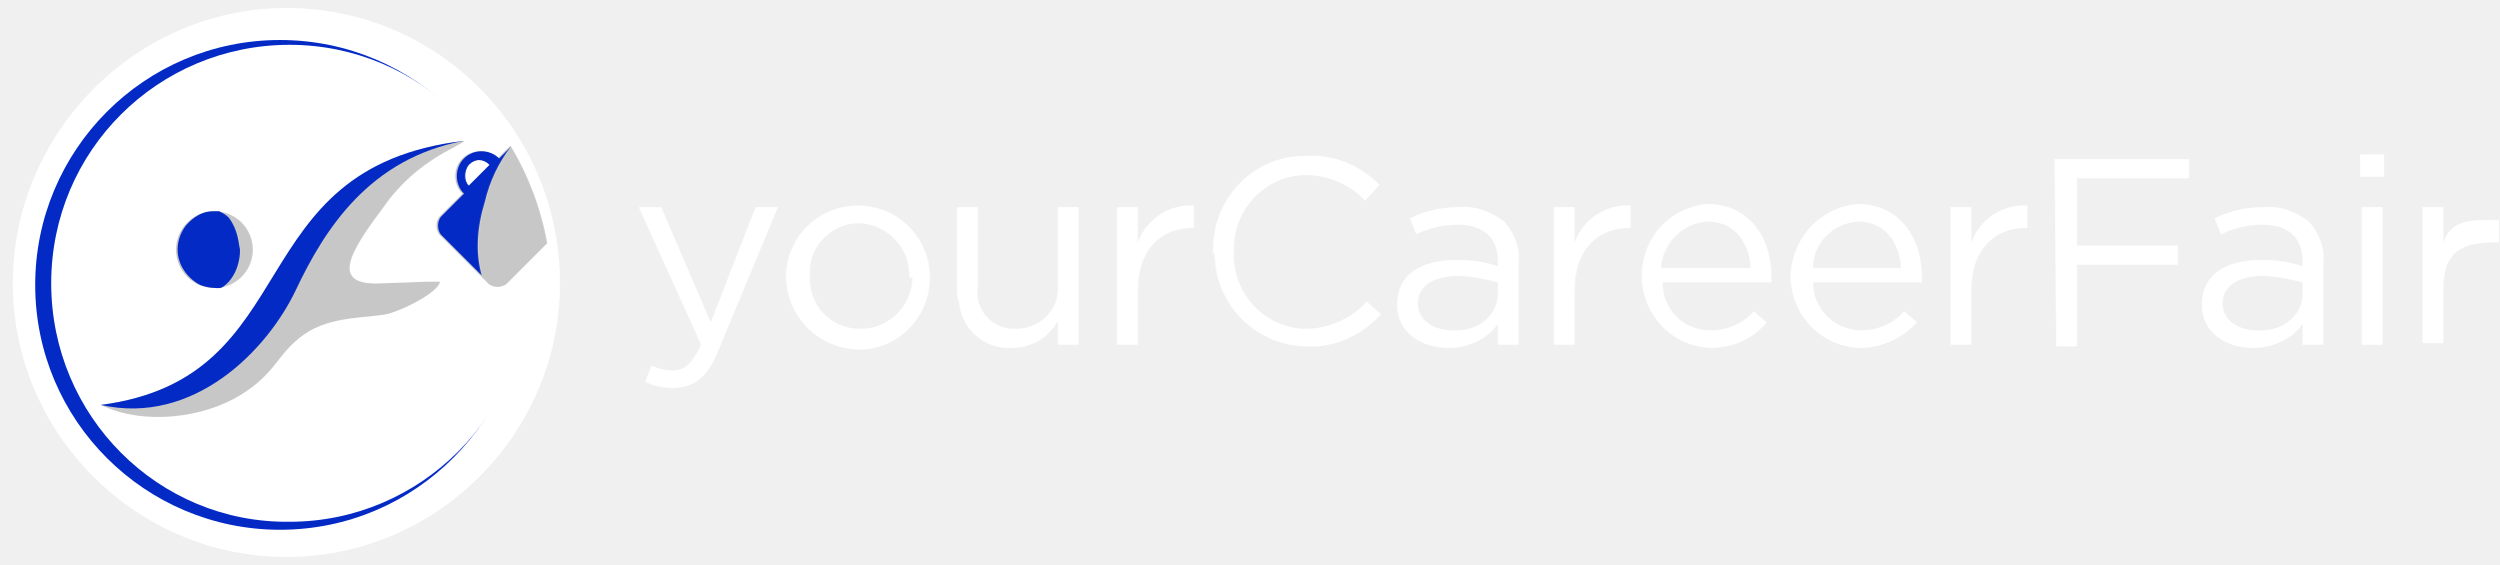
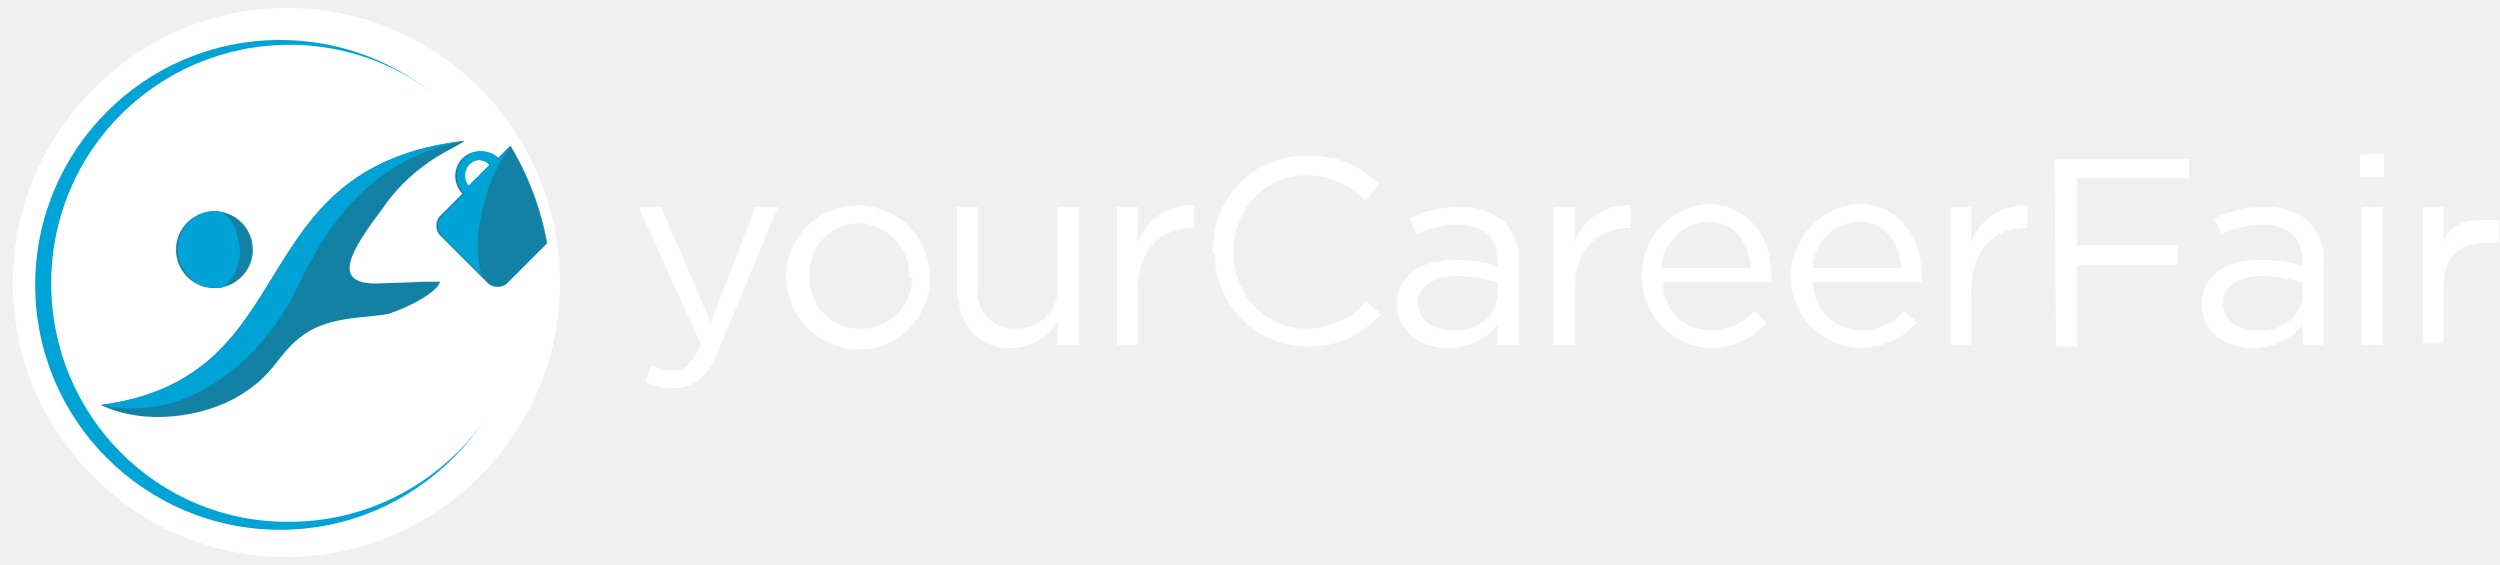
<svg xmlns="http://www.w3.org/2000/svg" xmlns:xlink="http://www.w3.org/1999/xlink" version="1.1" id="Layer_1" x="0px" y="0px" viewBox="0 0 156.2 35.3" style="enable-background:new 0 0 156.2 35.3;" xml:space="preserve">
  <style type="text/css">
	.st0{clip-path:url(#SVGID_2_);}
	.st1{fill:#FFFFFF;}
	.st2{clip-path:url(#SVGID_4_);}
	.st3{clip-path:url(#SVGID_6_);fill:#FFFFFF;}
- 	.st4{clip-path:url(#SVGID_8_);fill:#032AC5;}
+ 	.st4{clip-path:url(#SVGID_8_);fill:#00A3D5;}
	.st5{clip-path:url(#SVGID_10_);fill:#FFFFFF;}
- 	.st6{clip-path:url(#SVGID_12_);fill:#C7C7C7;}
- 	.st7{clip-path:url(#SVGID_14_);fill:#032AC5;}
- 	.st8{clip-path:url(#SVGID_16_);fill:#C7C7C7;}
- 	.st9{clip-path:url(#SVGID_18_);fill:#032AC5;}
- 	.st10{fill:#C7C7C7;}
- 	.st11{fill:#032AC5;}
+ 	.st6{clip-path:url(#SVGID_12_);fill:#1381A3;}
+ 	.st7{clip-path:url(#SVGID_14_);fill:#00A3D5;}
+ 	.st8{clip-path:url(#SVGID_16_);fill:#1381A3;}
+ 	.st9{clip-path:url(#SVGID_18_);fill:#00A3D5;}
+ 	.st10{fill:#1381A3;}
+ 	.st11{fill:#00A3D5;}
</style>
  <g>
    <g>
      <g>
-         <defs>
-           <rect id="SVGID_1_" y="-0.1" width="156.2" height="35.3" />
-         </defs>
-         <clipPath id="SVGID_2_">
-           <use xlink:href="#SVGID_1_" style="overflow:visible;" />
-         </clipPath>
-         <g transform="translate(0)" class="st0">
-           <g transform="translate(39.924 11.741)">
-             <path class="st1" d="M0.4,12.1l0.4-1c0.4,0.2,0.9,0.3,1.3,0.3c0.8,0,1.2-0.4,1.8-1.6L0,1.2h1.4l3.1,7.2l2.8-7.2h1.4L5,10.1       c-0.7,1.8-1.6,2.4-2.9,2.4C1.6,12.5,0.9,12.4,0.4,12.1z" />
-             <path class="st1" d="M9.2,5.6L9.2,5.6c0-2.5,2-4.5,4.5-4.5s4.5,2,4.5,4.5l0,0c0,2.5-2,4.5-4.4,4.5c0,0,0,0-0.1,0       C11.2,10,9.3,8.1,9.2,5.6L9.2,5.6z M16.9,5.6L16.9,5.6c0.1-1.8-1.3-3.3-3.1-3.4l0,0c-1.7,0-3.2,1.4-3.1,3.2v0.1l0,0       c-0.1,1.8,1.3,3.3,3.1,3.3c0,0,0,0,0.1,0c1.7,0,3.2-1.4,3.2-3.2C16.9,5.6,16.9,5.6,16.9,5.6L16.9,5.6z" />
-             <path class="st1" d="M19.9,6.5V1.2h1.3v5c-0.2,1.3,0.7,2.4,2,2.6c0.1,0,0.3,0,0.4,0c1.4,0,2.6-1.1,2.6-2.5c0-0.1,0-0.1,0-0.2       V1.2h1.3v8.6h-1.3V8.3c-0.6,1.1-1.7,1.7-2.9,1.7c-1.7,0.1-3.2-1.2-3.3-3C19.9,6.9,19.9,6.7,19.9,6.5z" />
-             <path class="st1" d="M29.9,1.2h1.3v2.2C31.7,2,33.1,1,34.7,1.1v1.4h-0.1c-1.9,0-3.4,1.3-3.4,3.9v3.4h-1.3       C29.9,9.8,29.9,1.2,29.9,1.2z" />
-             <path class="st1" d="M35.9,4L35.9,4c-0.1-3.3,2.5-6,5.7-6c0.1,0,0.1,0,0.2,0c1.7-0.1,3.3,0.6,4.5,1.8l-0.9,1       c-0.9-1-2.3-1.6-3.7-1.6c-2.5,0-4.5,2.1-4.5,4.6c0,0.1,0,0.1,0,0.2l0,0c-0.1,2.5,1.8,4.7,4.4,4.8h0.1c1.4,0,2.8-0.6,3.8-1.7       l0.9,0.8c-1.2,1.3-2.9,2.1-4.6,2c-3.2,0-5.8-2.6-5.8-5.8C35.9,4.2,35.9,4.1,35.9,4z" />
-             <path class="st1" d="M47.4,7.3L47.4,7.3c0-1.9,1.5-2.8,3.7-2.8c0.9,0,1.8,0.1,2.6,0.4V4.6c0-1.5-0.9-2.3-2.5-2.3       c-0.9,0-1.8,0.2-2.6,0.6l-0.4-1c1-0.5,2-0.7,3.1-0.7c1-0.1,2,0.3,2.8,0.9c0.6,0.7,1,1.6,0.9,2.5v5.2h-1.3V8.5       c-0.7,1-1.9,1.5-3.1,1.5C49,10,47.4,9.1,47.4,7.3z M53.7,6.6V5.9c-0.8-0.2-1.7-0.4-2.5-0.4c-1.6,0-2.5,0.7-2.5,1.7l0,0       c0,1.1,1,1.7,2.2,1.7C52.4,9,53.7,8,53.7,6.6L53.7,6.6z" />
-             <path class="st1" d="M57.2,1.2h1.3v2.2C59,2,60.4,1,62,1.1v1.4h-0.1c-1.9,0-3.4,1.3-3.4,3.9v3.4h-1.3V1.2z" />
-             <path class="st1" d="M67,8.9c1,0,2-0.4,2.7-1.2l0.8,0.7C69.6,9.5,68.3,10,67,10c-2.5-0.1-4.4-2.2-4.3-4.7       C62.8,3,64.5,1.2,66.8,1c2.5,0,4,2,4,4.5c0,0.1,0,0.2,0,0.4H64C64,7.6,65.3,8.9,67,8.9z M69.5,5c-0.1-1.6-1-2.9-2.7-2.9       C65.2,2.2,64,3.5,63.9,5H69.5z" />
-             <path class="st1" d="M76.4,8.9c1,0,2-0.4,2.7-1.2l0.8,0.7c-0.9,1-2.2,1.6-3.6,1.6c-2.5-0.1-4.4-2.2-4.3-4.7       C72.2,3,73.9,1.2,76.2,1c2.5,0,4,2,4,4.5c0,0.1,0,0.2,0,0.4h-6.8C73.4,7.6,74.8,8.9,76.4,8.9z M78.9,5c-0.1-1.6-1-2.9-2.7-2.9       c-1.5,0.1-2.8,1.3-2.8,2.9H78.9z" />
-             <path class="st1" d="M82,1.2h1.3v2.2C83.8,2,85.2,1,86.8,1.1v1.4h-0.1c-1.9,0-3.4,1.3-3.4,3.9v3.4H82V1.2z" />
-             <path class="st1" d="M88.5-1.8h8.4v1.2h-7v4.2h6.3v1.2h-6.3v5.1h-1.3L88.5-1.8L88.5-1.8z" />
-             <path class="st1" d="M97.7,7.3L97.7,7.3c0-1.9,1.5-2.8,3.7-2.8c0.9,0,1.8,0.1,2.6,0.4V4.6c0-1.5-0.9-2.3-2.5-2.3       c-0.9,0-1.8,0.2-2.6,0.6l-0.4-1c1-0.5,2-0.7,3.1-0.7c1-0.1,2,0.3,2.8,0.9c0.6,0.7,1,1.6,0.9,2.5v5.2H104V8.5       c-0.7,1-1.9,1.5-3.1,1.5C99.3,10,97.7,9.1,97.7,7.3z M104,6.6V5.9c-0.8-0.2-1.7-0.4-2.5-0.4c-1.6,0-2.5,0.7-2.5,1.7l0,0       c0,1.1,1,1.7,2.2,1.7C102.7,9,104,8,104,6.6L104,6.6z" />
-             <path class="st1" d="M107.6-2.1h1.5v1.4h-1.5V-2.1z M107.7,1.2h1.3v8.6h-1.3V1.2z" />
-             <path class="st1" d="M111.5,1.2h1.3v2.2c0.5-1.5,1.9-1.4,3.5-1.4v1.4h-0.1c-1.9,0-3.4,0.3-3.4,2.9v3.4h-1.3V1.2z" />
+         <g>
+           <defs>
+             <rect id="SVGID_1_" y="-0.1" width="156.2" height="35.3" />
+           </defs>
+           <clipPath id="SVGID_2_">
+             <use xlink:href="#SVGID_1_" style="overflow:visible;" />
+           </clipPath>
+           <g transform="translate(0)" class="st0">
+             <g transform="translate(39.924 11.741)">
+               <path class="st1" d="M0.4,12.1l0.4-1c0.4,0.2,0.9,0.3,1.3,0.3c0.8,0,1.2-0.4,1.8-1.6L0,1.2h1.4l3.1,7.2l2.8-7.2h1.4L5,10.1        c-0.7,1.8-1.6,2.4-2.9,2.4C1.6,12.5,0.9,12.4,0.4,12.1z" />
+               <path class="st1" d="M9.2,5.6L9.2,5.6c0-2.5,2-4.5,4.5-4.5s4.5,2,4.5,4.5l0,0c0,2.5-2,4.5-4.4,4.5c0,0,0,0-0.1,0        C11.2,10,9.3,8.1,9.2,5.6L9.2,5.6z M16.9,5.6L16.9,5.6c0.1-1.8-1.3-3.3-3.1-3.4l0,0c-1.7,0-3.2,1.4-3.1,3.2v0.1l0,0        c-0.1,1.8,1.3,3.3,3.1,3.3c0,0,0,0,0.1,0c1.7,0,3.2-1.4,3.2-3.2C16.9,5.6,16.9,5.6,16.9,5.6L16.9,5.6z" />
+               <path class="st1" d="M19.9,6.5V1.2h1.3v5c-0.2,1.3,0.7,2.4,2,2.6c0.1,0,0.3,0,0.4,0c1.4,0,2.6-1.1,2.6-2.5c0-0.1,0-0.1,0-0.2        V1.2h1.3v8.6h-1.3V8.3c-0.6,1.1-1.7,1.7-2.9,1.7c-1.7,0.1-3.2-1.2-3.3-3C19.9,6.9,19.9,6.7,19.9,6.5z" />
+               <path class="st1" d="M29.9,1.2h1.3v2.2C31.7,2,33.1,1,34.7,1.1v1.4h-0.1c-1.9,0-3.4,1.3-3.4,3.9v3.4h-1.3        C29.9,9.8,29.9,1.2,29.9,1.2z" />
+               <path class="st1" d="M35.9,4L35.9,4c-0.1-3.3,2.5-6,5.7-6c0.1,0,0.1,0,0.2,0c1.7-0.1,3.3,0.6,4.5,1.8l-0.9,1        c-0.9-1-2.3-1.6-3.7-1.6c-2.5,0-4.5,2.1-4.5,4.6c0,0.1,0,0.1,0,0.2l0,0c-0.1,2.5,1.8,4.7,4.4,4.8h0.1c1.4,0,2.8-0.6,3.8-1.7        l0.9,0.8c-1.2,1.3-2.9,2.1-4.6,2c-3.2,0-5.8-2.6-5.8-5.8C35.9,4.2,35.9,4.1,35.9,4z" />
+               <path class="st1" d="M47.4,7.3L47.4,7.3c0-1.9,1.5-2.8,3.7-2.8c0.9,0,1.8,0.1,2.6,0.4V4.6c0-1.5-0.9-2.3-2.5-2.3        c-0.9,0-1.8,0.2-2.6,0.6l-0.4-1c1-0.5,2-0.7,3.1-0.7c1-0.1,2,0.3,2.8,0.9c0.6,0.7,1,1.6,0.9,2.5v5.2h-1.3V8.5        c-0.7,1-1.9,1.5-3.1,1.5C49,10,47.4,9.1,47.4,7.3z M53.7,6.6V5.9c-0.8-0.2-1.7-0.4-2.5-0.4c-1.6,0-2.5,0.7-2.5,1.7l0,0        c0,1.1,1,1.7,2.2,1.7C52.4,9,53.7,8,53.7,6.6L53.7,6.6z" />
+               <path class="st1" d="M57.2,1.2h1.3v2.2C59,2,60.4,1,62,1.1v1.4h-0.1c-1.9,0-3.4,1.3-3.4,3.9v3.4h-1.3V1.2z" />
+               <path class="st1" d="M67,8.9c1,0,2-0.4,2.7-1.2l0.8,0.7C69.6,9.5,68.3,10,67,10c-2.5-0.1-4.4-2.2-4.3-4.7        C62.8,3,64.5,1.2,66.8,1c2.5,0,4,2,4,4.5c0,0.1,0,0.2,0,0.4H64C64,7.6,65.3,8.9,67,8.9z M69.5,5c-0.1-1.6-1-2.9-2.7-2.9        C65.2,2.2,64,3.5,63.9,5H69.5z" />
+               <path class="st1" d="M76.4,8.9c1,0,2-0.4,2.7-1.2l0.8,0.7c-0.9,1-2.2,1.6-3.6,1.6c-2.5-0.1-4.4-2.2-4.3-4.7        C72.2,3,73.9,1.2,76.2,1c2.5,0,4,2,4,4.5c0,0.1,0,0.2,0,0.4h-6.8C73.4,7.6,74.8,8.9,76.4,8.9z M78.9,5c-0.1-1.6-1-2.9-2.7-2.9        c-1.5,0.1-2.8,1.3-2.8,2.9H78.9z" />
+               <path class="st1" d="M82,1.2h1.3v2.2C83.8,2,85.2,1,86.8,1.1v1.4h-0.1c-1.9,0-3.4,1.3-3.4,3.9v3.4H82V1.2z" />
+               <path class="st1" d="M88.5-1.8h8.4v1.2h-7v4.2h6.3v1.2h-6.3v5.1h-1.3L88.5-1.8L88.5-1.8z" />
+               <path class="st1" d="M97.7,7.3L97.7,7.3c0-1.9,1.5-2.8,3.7-2.8c0.9,0,1.8,0.1,2.6,0.4V4.6c0-1.5-0.9-2.3-2.5-2.3        c-0.9,0-1.8,0.2-2.6,0.6l-0.4-1c1-0.5,2-0.7,3.1-0.7c1-0.1,2,0.3,2.8,0.9c0.6,0.7,1,1.6,0.9,2.5v5.2H104V8.5        c-0.7,1-1.9,1.5-3.1,1.5C99.3,10,97.7,9.1,97.7,7.3z M104,6.6V5.9c-0.8-0.2-1.7-0.4-2.5-0.4c-1.6,0-2.5,0.7-2.5,1.7l0,0        c0,1.1,1,1.7,2.2,1.7C102.7,9,104,8,104,6.6L104,6.6z" />
+               <path class="st1" d="M107.6-2.1h1.5v1.4h-1.5V-2.1z M107.7,1.2h1.3v8.6h-1.3V1.2z" />
+               <path class="st1" d="M111.5,1.2h1.3v2.2c0.5-1.5,1.9-1.4,3.5-1.4v1.4h-0.1c-1.9,0-3.4,0.3-3.4,2.9v3.4h-1.3V1.2z" />
+             </g>
          </g>
        </g>
      </g>
    </g>
  </g>
  <g>
    <g>
      <g>
        <g>
-           <defs>
-             <rect id="SVGID_3_" x="-3.9" y="-6.2" width="42" height="59.4" />
-           </defs>
-           <clipPath id="SVGID_4_">
-             <use xlink:href="#SVGID_3_" style="overflow:visible;" />
-           </clipPath>
-           <g class="st2">
-             <g>
+           <g>
+             <defs>
+               <rect id="SVGID_3_" x="-3.9" y="-6.2" width="42" height="59.4" />
+             </defs>
+             <clipPath id="SVGID_4_">
+               <use xlink:href="#SVGID_3_" style="overflow:visible;" />
+             </clipPath>
+             <g class="st2">
              <g>
-                 <defs>
-                   <rect id="SVGID_5_" x="-3.9" y="-6.2" width="42" height="59.4" />
-                 </defs>
-                 <clipPath id="SVGID_6_">
-                   <use xlink:href="#SVGID_5_" style="overflow:visible;" />
-                 </clipPath>
-                 <path class="st3" d="M35,17.7c0,9.4-7.7,17.1-17.1,17.1S0.8,27.1,0.8,17.7S8.5,0.5,17.9,0.5C27.4,0.5,35,8.2,35,17.7" />
+                 <g>
+                   <g>
+                     <defs>
+                       <rect id="SVGID_5_" x="-3.9" y="-6.2" width="42" height="59.4" />
+                     </defs>
+                     <clipPath id="SVGID_6_">
+                       <use xlink:href="#SVGID_5_" style="overflow:visible;" />
+                     </clipPath>
+                     <path class="st3" d="M35,17.7c0,9.4-7.7,17.1-17.1,17.1S0.8,27.1,0.8,17.7S8.5,0.5,17.9,0.5C27.4,0.5,35,8.2,35,17.7" />
+                   </g>
+                 </g>
              </g>
-             </g>
-             <g>
              <g>
-                 <defs>
-                   <rect id="SVGID_7_" x="-3.9" y="-6.2" width="42" height="59.4" />
-                 </defs>
-                 <clipPath id="SVGID_8_">
-                   <use xlink:href="#SVGID_7_" style="overflow:visible;" />
-                 </clipPath>
-                 <path class="st4" d="M32.8,17.8c0,8.4-6.8,15.3-15.3,15.3c-8.4,0-15.3-6.8-15.3-15.3C2.2,9.4,9,2.5,17.5,2.5         S32.8,9.4,32.8,17.8" />
+                 <g>
+                   <g>
+                     <defs>
+                       <rect id="SVGID_7_" x="-3.9" y="-6.2" width="42" height="59.4" />
+                     </defs>
+                     <clipPath id="SVGID_8_">
+                       <use xlink:href="#SVGID_7_" style="overflow:visible;" />
+                     </clipPath>
+                     <path class="st4" d="M32.8,17.8c0,8.4-6.8,15.3-15.3,15.3c-8.4,0-15.3-6.8-15.3-15.3C2.2,9.4,9,2.5,17.5,2.5           S32.8,9.4,32.8,17.8" />
+                   </g>
+                 </g>
              </g>
-             </g>
-             <g>
              <g>
-                 <defs>
-                   <rect id="SVGID_9_" x="-3.9" y="-6.2" width="42" height="59.4" />
-                 </defs>
-                 <clipPath id="SVGID_10_">
-                   <use xlink:href="#SVGID_9_" style="overflow:visible;" />
-                 </clipPath>
-                 <path class="st5" d="M33,17.7c0,8.2-6.7,14.9-14.9,14.9C9.9,32.7,3.2,26,3.2,17.7S9.9,2.8,18.1,2.8S33,9.5,33,17.7" />
+                 <g>
+                   <g>
+                     <defs>
+                       <rect id="SVGID_9_" x="-3.9" y="-6.2" width="42" height="59.4" />
+                     </defs>
+                     <clipPath id="SVGID_10_">
+                       <use xlink:href="#SVGID_9_" style="overflow:visible;" />
+                     </clipPath>
+                     <path class="st5" d="M33,17.7c0,8.2-6.7,14.9-14.9,14.9C9.9,32.7,3.2,26,3.2,17.7S9.9,2.8,18.1,2.8S33,9.5,33,17.7" />
+                   </g>
+                 </g>
              </g>
-             </g>
-             <g>
              <g>
-                 <defs>
-                   <rect id="SVGID_11_" x="-3.9" y="-6.2" width="42" height="59.4" />
-                 </defs>
-                 <clipPath id="SVGID_12_">
-                   <use xlink:href="#SVGID_11_" style="overflow:visible;" />
-                 </clipPath>
-                 <path class="st6" d="M29,8.8c-14.2,1.7-9.7,14.8-22.7,16.5c2.7,1.3,6.4,0.8,8.7-0.6s2.3-2.6,4-3.8c1.7-1.2,4-1,5.3-1.3         c1.3-0.4,3.1-1.4,3.2-2c-1.9,0-0.2,0-3.6,0.1c-3.4,0.2-2-2,0.1-4.8C26.1,9.9,28.9,9.1,29,8.8" />
+                 <g>
+                   <g>
+                     <defs>
+                       <rect id="SVGID_11_" x="-3.9" y="-6.2" width="42" height="59.4" />
+                     </defs>
+                     <clipPath id="SVGID_12_">
+                       <use xlink:href="#SVGID_11_" style="overflow:visible;" />
+                     </clipPath>
+                     <path class="st6" d="M29,8.8c-14.2,1.7-9.7,14.8-22.7,16.5c2.7,1.3,6.4,0.8,8.7-0.6s2.3-2.6,4-3.8c1.7-1.2,4-1,5.3-1.3           c1.3-0.4,3.1-1.4,3.2-2c-1.9,0-0.2,0-3.6,0.1c-3.4,0.2-2-2,0.1-4.8C26.1,9.9,28.9,9.1,29,8.8" />
+                   </g>
+                 </g>
              </g>
-             </g>
-             <g>
              <g>
-                 <defs>
-                   <rect id="SVGID_13_" x="-3.9" y="-6.2" width="42" height="59.4" />
-                 </defs>
-                 <clipPath id="SVGID_14_">
-                   <use xlink:href="#SVGID_13_" style="overflow:visible;" />
-                 </clipPath>
-                 <path class="st7" d="M29,8.8c-14.2,1.7-9.7,14.8-22.7,16.5c5.8,1.3,10.4-3.4,12.2-7.2C20.3,14.3,23.1,9.9,29,8.8" />
+                 <g>
+                   <g>
+                     <defs>
+                       <rect id="SVGID_13_" x="-3.9" y="-6.2" width="42" height="59.4" />
+                     </defs>
+                     <clipPath id="SVGID_14_">
+                       <use xlink:href="#SVGID_13_" style="overflow:visible;" />
+                     </clipPath>
+                     <path class="st7" d="M29,8.8c-14.2,1.7-9.7,14.8-22.7,16.5c5.8,1.3,10.4-3.4,12.2-7.2C20.3,14.3,23.1,9.9,29,8.8" />
+                   </g>
+                 </g>
              </g>
-             </g>
-             <g>
              <g>
-                 <defs>
-                   <rect id="SVGID_15_" x="-3.9" y="-6.2" width="42" height="59.4" />
-                 </defs>
-                 <clipPath id="SVGID_16_">
-                   <use xlink:href="#SVGID_15_" style="overflow:visible;" />
-                 </clipPath>
-                 <path class="st8" d="M31.9,9.1l-0.8,0.8c-0.6-0.6-1.6-0.6-2.2,0s-0.6,1.6,0,2.2l-1.4,1.4c-0.3,0.3-0.3,0.9,0,1.2l3,3         c0.3,0.3,0.9,0.3,1.2,0l2.5-2.5C33.8,13,33,10.9,31.9,9.1 M29.3,11.6c-0.4-0.4-0.4-0.9,0-1.3c0.4-0.4,0.9-0.4,1.3,0         L29.3,11.6z" />
+                 <g>
+                   <g>
+                     <defs>
+                       <rect id="SVGID_15_" x="-3.9" y="-6.2" width="42" height="59.4" />
+                     </defs>
+                     <clipPath id="SVGID_16_">
+                       <use xlink:href="#SVGID_15_" style="overflow:visible;" />
+                     </clipPath>
+                     <path class="st8" d="M31.9,9.1l-0.8,0.8c-0.6-0.6-1.6-0.6-2.2,0s-0.6,1.6,0,2.2l-1.4,1.4c-0.3,0.3-0.3,0.9,0,1.2l3,3           c0.3,0.3,0.9,0.3,1.2,0l2.5-2.5C33.8,13,33,10.9,31.9,9.1 M29.3,11.6c-0.4-0.4-0.4-0.9,0-1.3c0.4-0.4,0.9-0.4,1.3,0           L29.3,11.6z" />
+                   </g>
+                 </g>
              </g>
-             </g>
-             <g>
              <g>
-                 <defs>
-                   <rect id="SVGID_17_" x="-3.9" y="-6.2" width="42" height="59.4" />
-                 </defs>
-                 <clipPath id="SVGID_18_">
-                   <use xlink:href="#SVGID_17_" style="overflow:visible;" />
-                 </clipPath>
-                 <path class="st9" d="M30.3,12.6c0.3-1.3,0.9-2.5,1.6-3.4l-0.7,0.7c-0.6-0.6-1.6-0.6-2.2,0s-0.6,1.6,0,2.2l-1.4,1.4         c-0.3,0.3-0.3,0.9,0,1.2l2.5,2.5C29.7,15.8,29.8,14.2,30.3,12.6 M29.3,10.3c0.4-0.4,0.9-0.4,1.3,0l-1.3,1.3         C29,11.3,29,10.7,29.3,10.3" />
+                 <g>
+                   <g>
+                     <defs>
+                       <rect id="SVGID_17_" x="-3.9" y="-6.2" width="42" height="59.4" />
+                     </defs>
+                     <clipPath id="SVGID_18_">
+                       <use xlink:href="#SVGID_17_" style="overflow:visible;" />
+                     </clipPath>
+                     <path class="st9" d="M30.3,12.6c0.3-1.3,0.9-2.5,1.6-3.4l-0.7,0.7c-0.6-0.6-1.6-0.6-2.2,0s-0.6,1.6,0,2.2l-1.4,1.4           c-0.3,0.3-0.3,0.9,0,1.2l2.5,2.5C29.7,15.8,29.8,14.2,30.3,12.6 M29.3,10.3c0.4-0.4,0.9-0.4,1.3,0l-1.3,1.3           C29,11.3,29,10.7,29.3,10.3" />
+                   </g>
+                 </g>
              </g>
            </g>
          </g>
        </g>
      </g>
    </g>
  </g>
  <circle class="st10" cx="13.4" cy="15.6" r="2.4" />
-   <path class="st11" d="M15,15.6c0,0.2,0,1.2-0.7,2c-0.2,0.2-0.4,0.4-0.6,0.4c-0.2,0-0.7,0-1.2-0.2c-0.6-0.3-1.4-1.1-1.4-2.2  c0-0.9,0.5-1.5,0.6-1.6c0.1-0.1,0.7-0.8,1.6-0.8c0.2,0,0.3,0,0.4,0c0.2,0.1,0.4,0.2,0.6,0.4C14.9,14.4,14.9,15.2,15,15.6z" />
+   <path class="st11" d="M15,15.6c0,0.2,0,1.2-0.7,2c-0.2,0.2-0.4,0.4-0.6,0.4c-0.2,0-0.7,0-1.2-0.2c-0.6-0.3-1.4-1.1-1.4-2.2  c0-0.9,0.5-1.5,0.6-1.6s0.7-0.8,1.6-0.8c0.2,0,0.3,0,0.4,0c0.2,0.1,0.4,0.2,0.6,0.4C14.9,14.4,14.9,15.2,15,15.6z" />
</svg>
